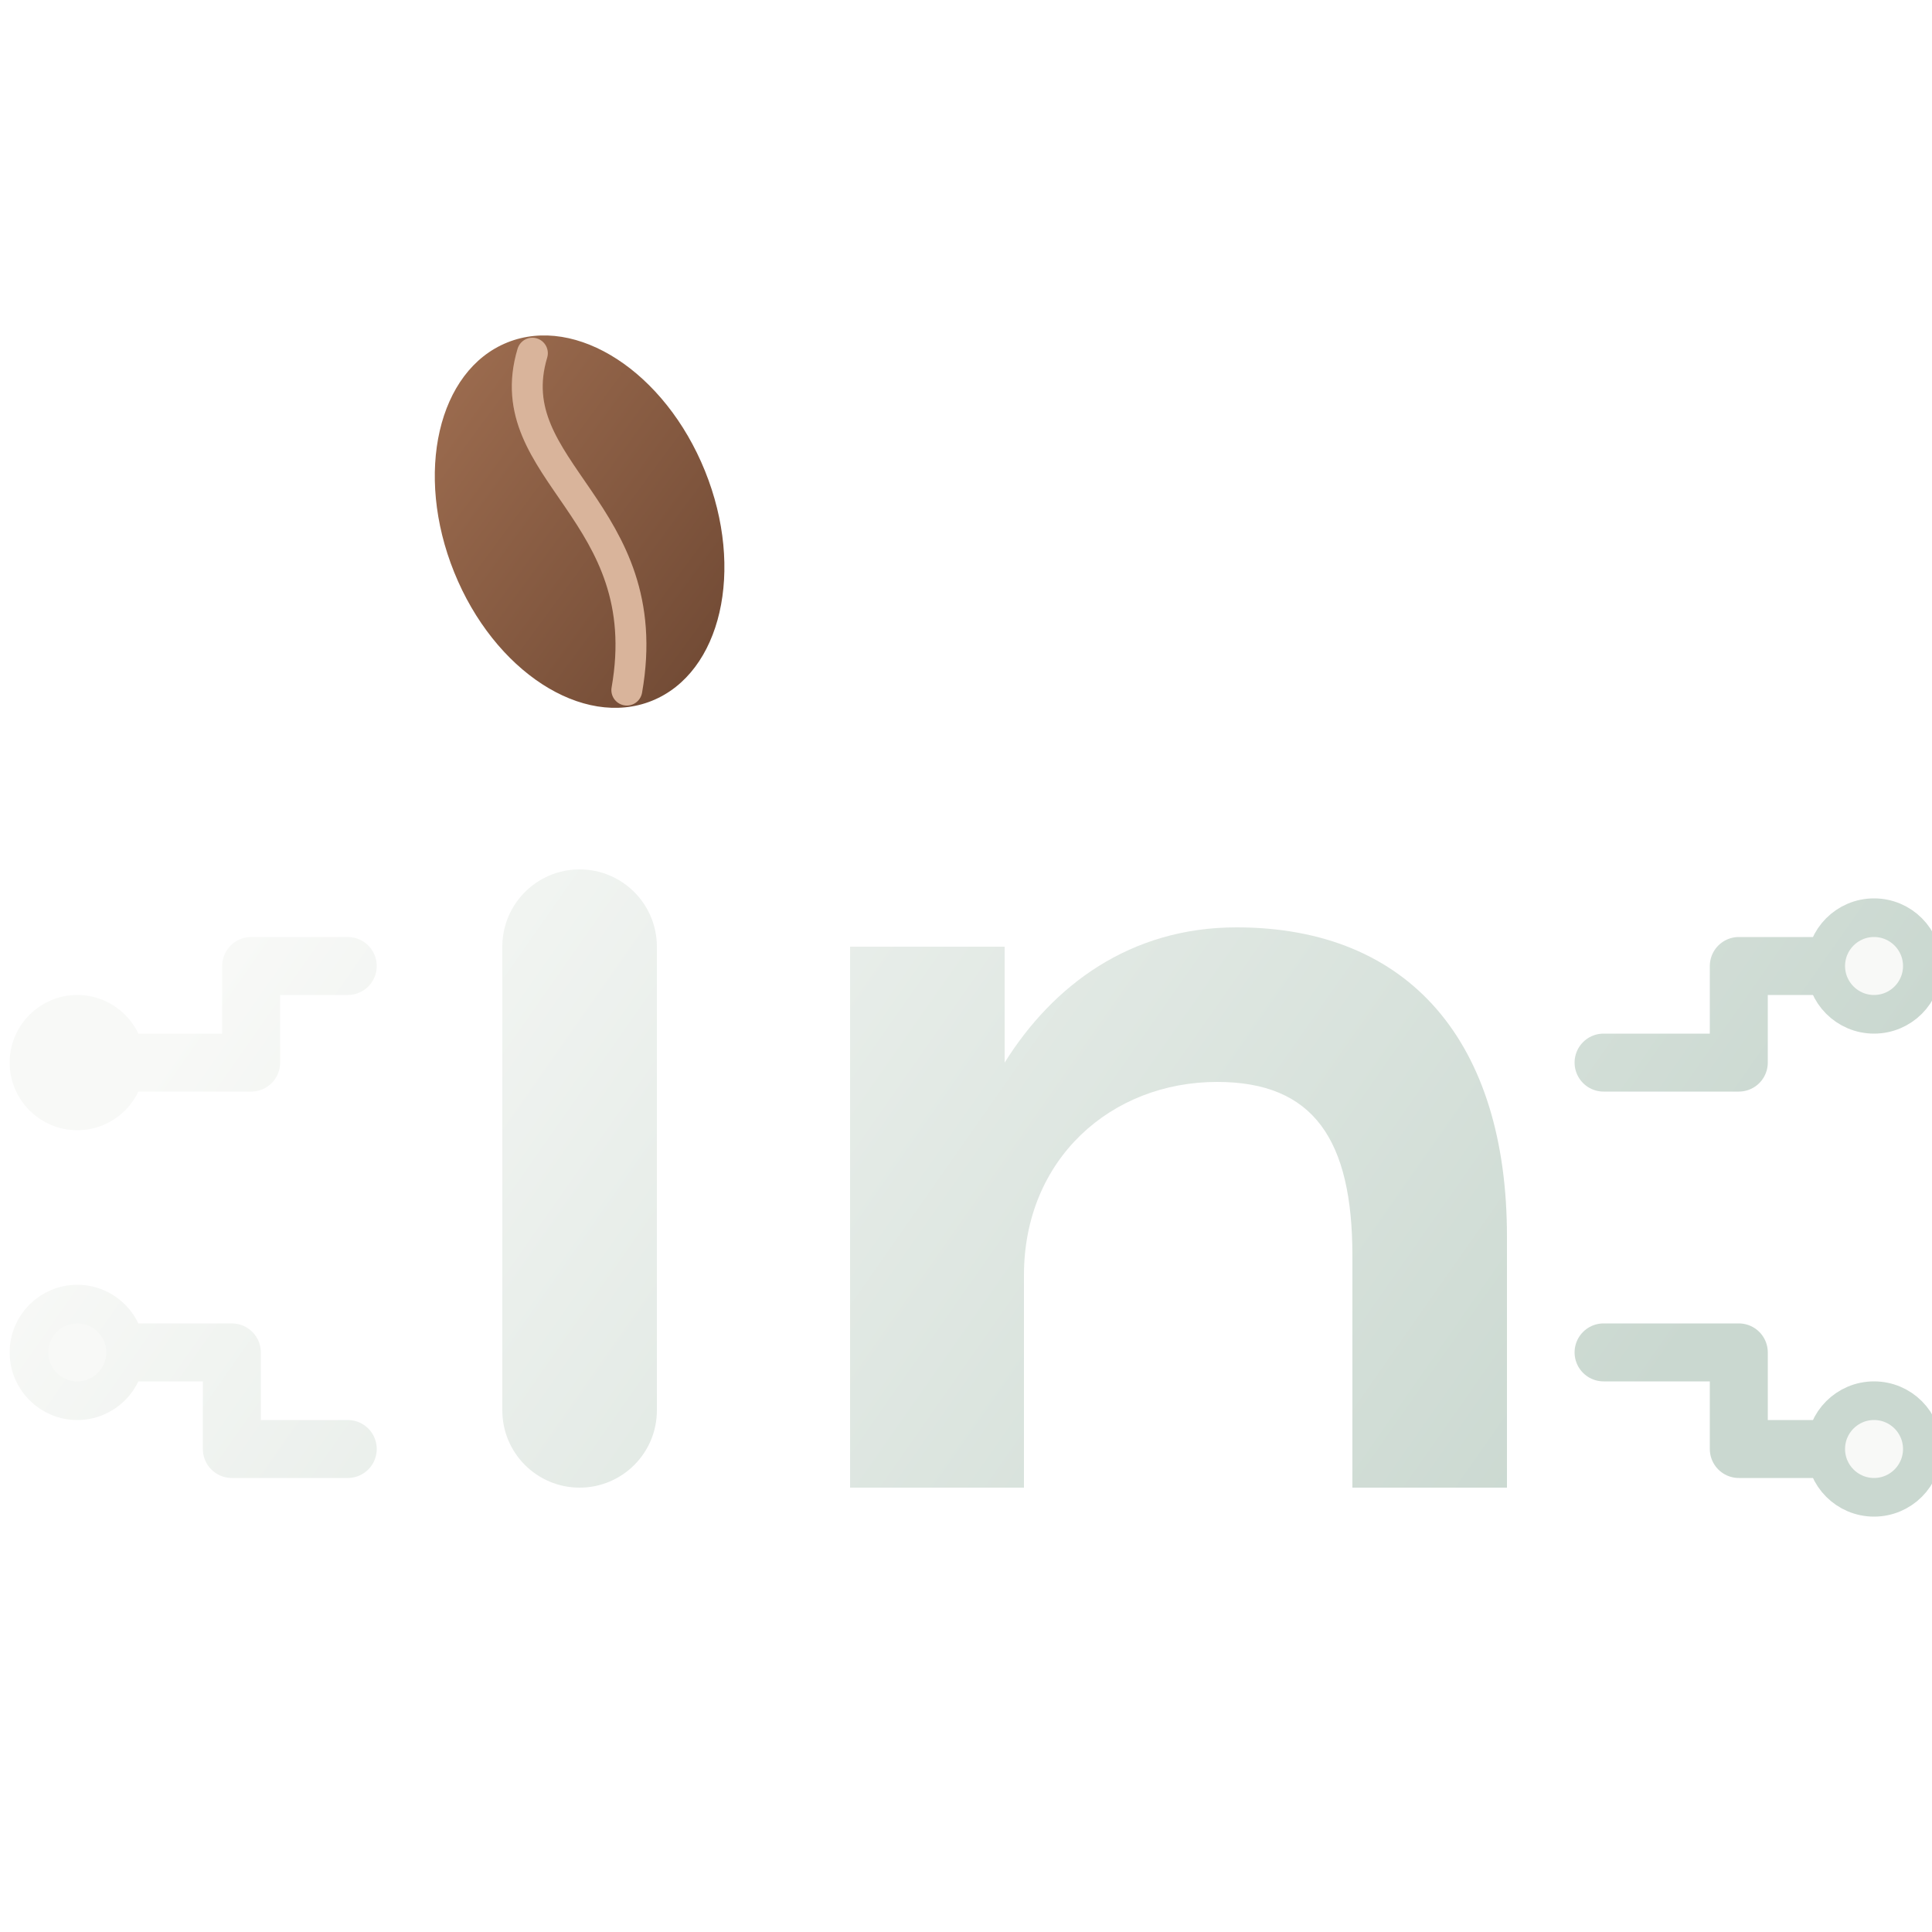
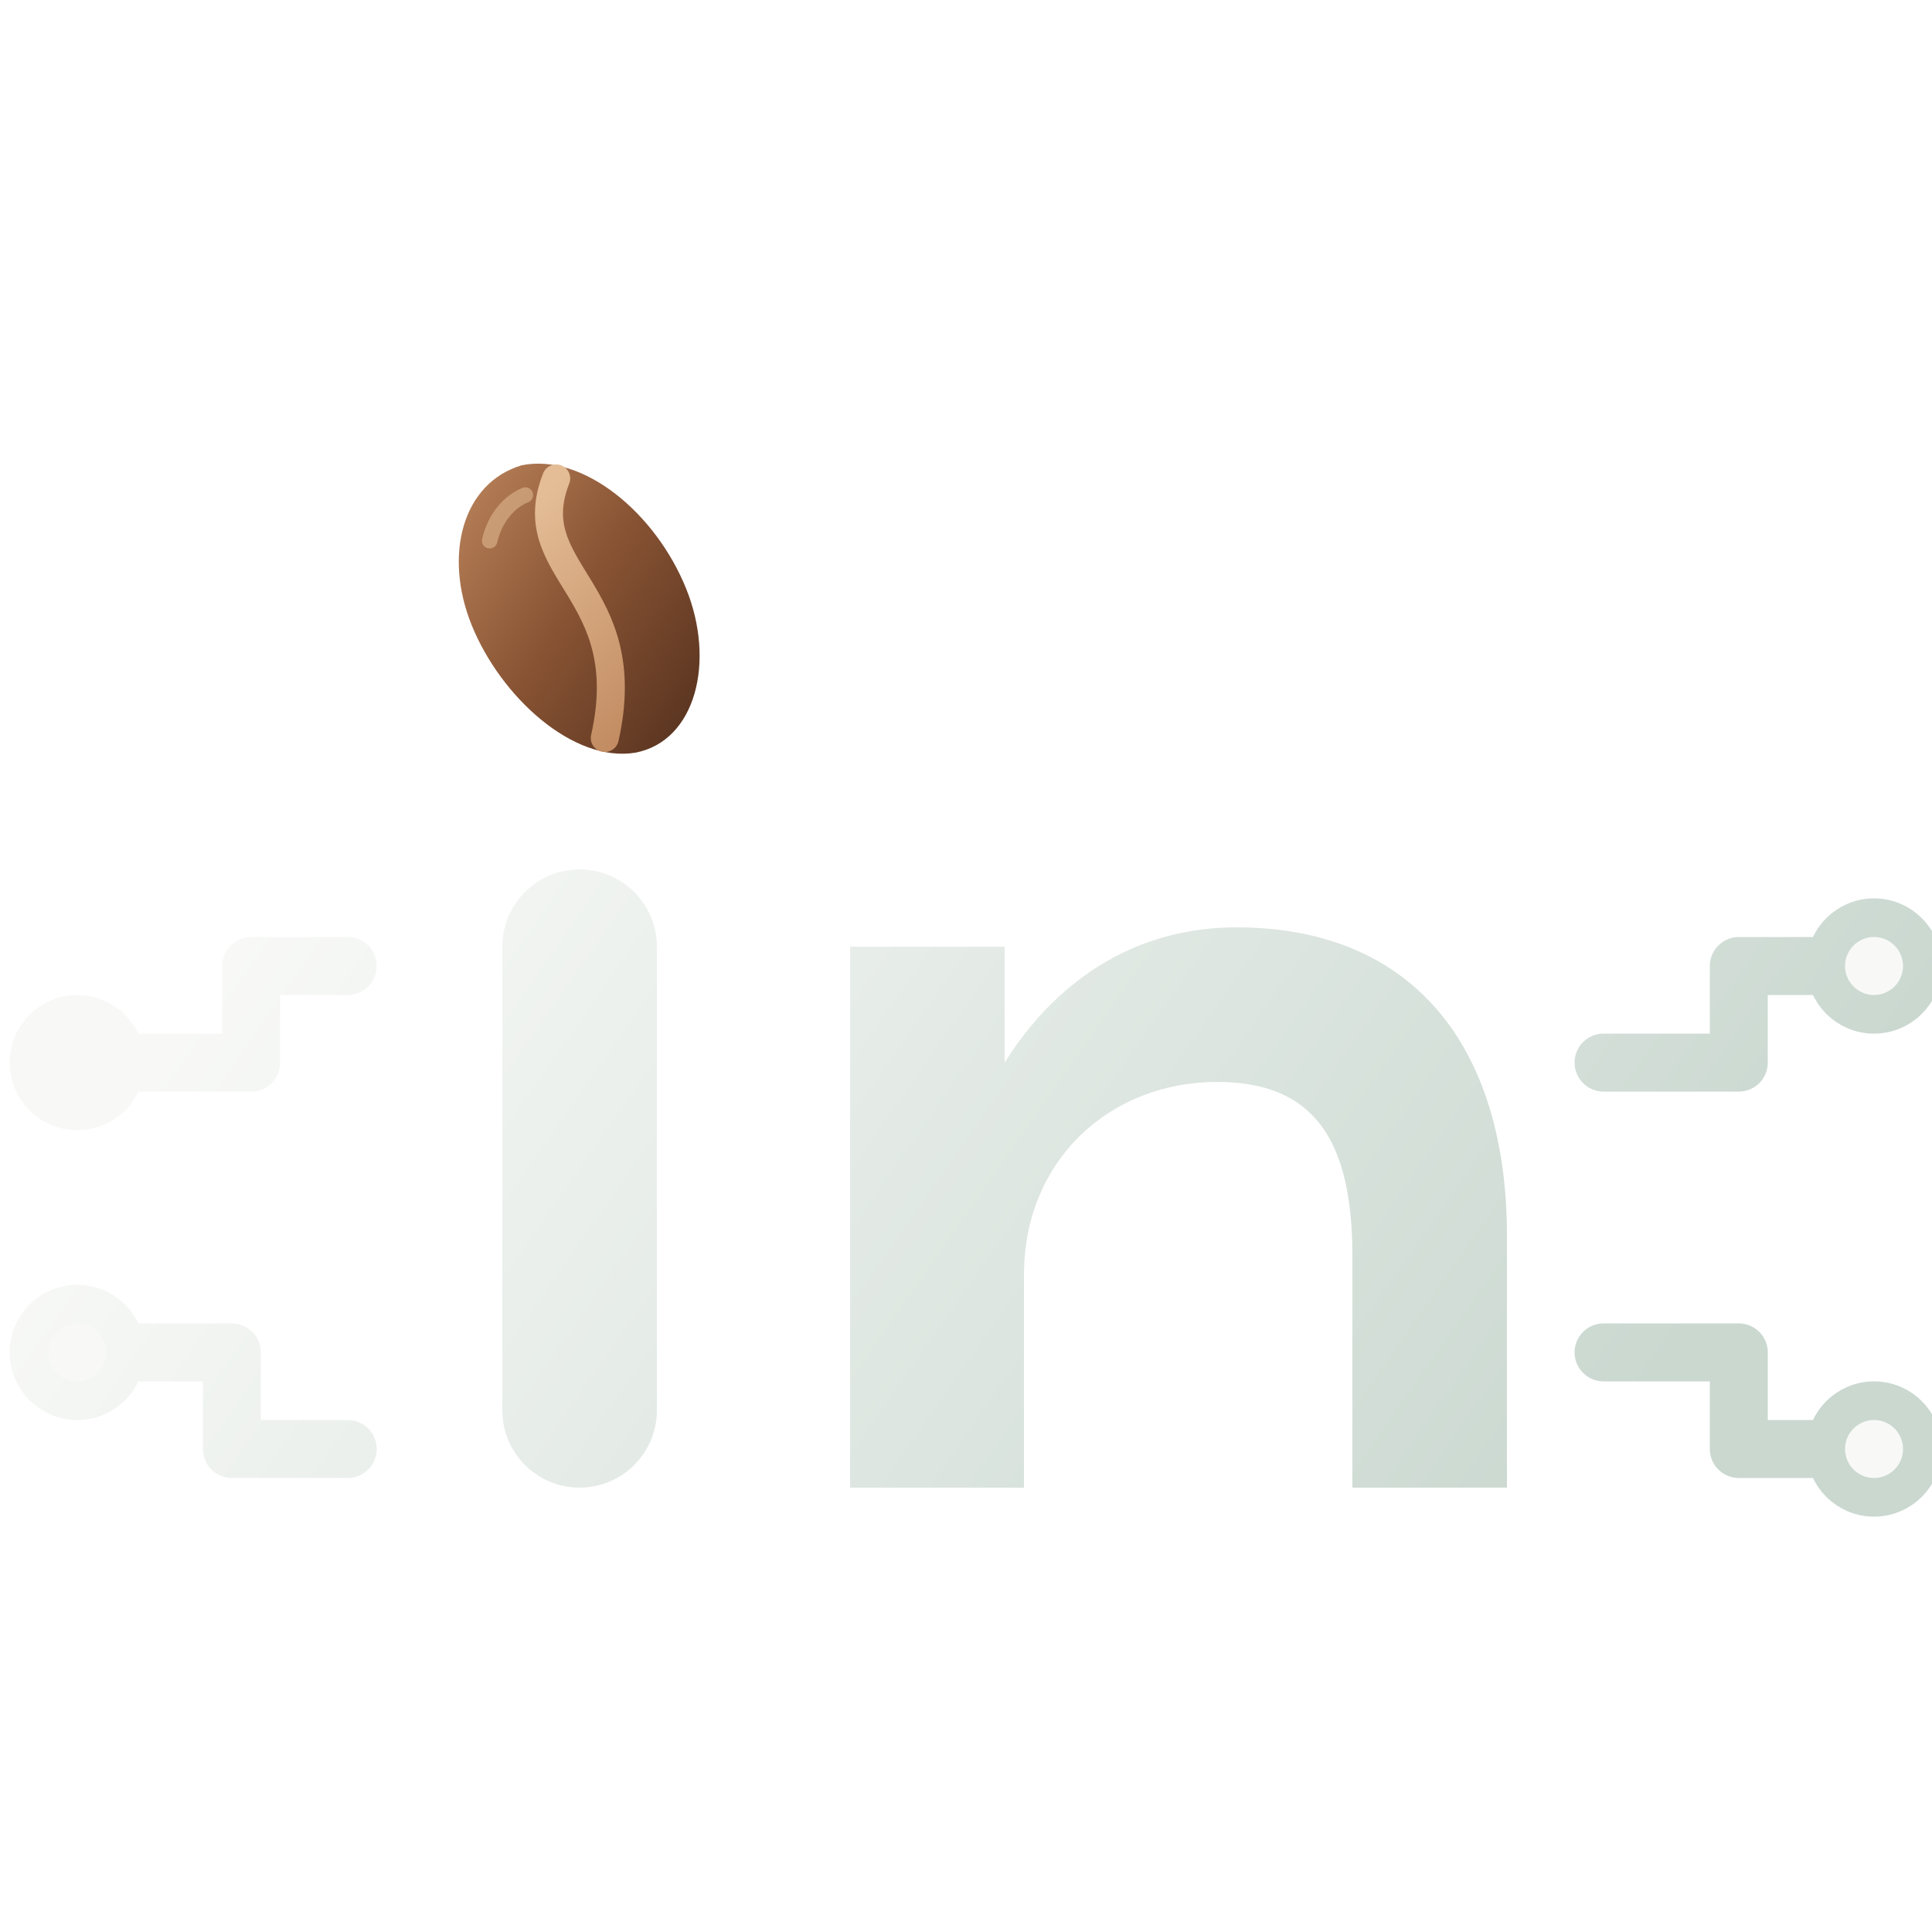
<svg xmlns="http://www.w3.org/2000/svg" viewBox="0 0 100 100" fill="none">
  <defs>
    <linearGradient id="brand" x1="20" y1="38" x2="80" y2="80" gradientUnits="userSpaceOnUse">
      <stop stop-color="#F8F9F7" />
      <stop offset="1" stop-color="#CAD8D0" />
    </linearGradient>
-     <linearGradient id="bean" x1="24" y1="12" x2="40" y2="38" gradientUnits="userSpaceOnUse">
-       <stop stop-color="#A87556" />
-       <stop offset="1" stop-color="#68432F" />
+     <linearGradient id="bean" x1="25" y1="24" x2="35" y2="39" gradientUnits="userSpaceOnUse">
+       <stop stop-color="#B9825A" />
+       <stop offset="0.48" stop-color="#885333" />
+       <stop offset="1" stop-color="#56321F" />
+     </linearGradient>
+     <linearGradient id="bean-seam" x1="28" y1="26" x2="32" y2="38" gradientUnits="userSpaceOnUse">
+       <stop stop-color="#E4BD96" />
+       <stop offset="1" stop-color="#C28B61" />
    </linearGradient>
  </defs>
  <g stroke="url(#brand)" stroke-width="3" stroke-linecap="round" stroke-linejoin="round">
    <path d="M5 55H13V50H18" />
    <path d="M5 70H12V75H18" />
    <path d="M83 55H90V50H96" />
    <path d="M83 70H90V75H96" />
  </g>
  <g fill="#F8F9F7" stroke="url(#brand)" stroke-width="2">
    <circle cx="4" cy="55" r="2.5" />
    <circle cx="4" cy="70" r="2.5" />
    <circle cx="97" cy="50" r="2.5" />
    <circle cx="97" cy="75" r="2.5" />
  </g>
  <rect x="26" y="45" width="8" height="32" rx="4" fill="url(#brand)" />
  <path d="M44 77V49H52V55C54.5 51 58.5 48 64 48C73 48 78 54 78 64V77H70V65C70 59 68 56 63 56C57.5 56 53 60 53 66V77H44Z" fill="url(#brand)" />
-   <g transform="rotate(-22 30 27)">
-     <ellipse cx="30" cy="27" rx="7" ry="10" fill="url(#bean)" />
-     <path d="M31 18C27 23 34 28 29 36" stroke="#D9B49B" stroke-width="1.6" stroke-linecap="round" />
+   <g transform="rotate(-22 30 31.5)">
+     <path d="M30 23.5C26.8 23.2 24.5 26.3 24.5 30.2C24.5 34.2 26.7 38.8 29.9 39.5C33 40.1 35.5 36.7 35.5 32.6C35.5 28.4 33.2 24.1 30 23.5Z" fill="url(#bean)" />
+     <path d="M31.4 24.8C27.8 28.6 33.2 31.7 28.7 38.2" stroke="url(#bean-seam)" stroke-width="1.45" stroke-linecap="round" />
+     <path d="M27 26.5C27.7 25.5 28.7 25 29.6 25" stroke="#E4BD96" stroke-opacity=".55" stroke-width=".8" stroke-linecap="round" />
  </g>
</svg>
